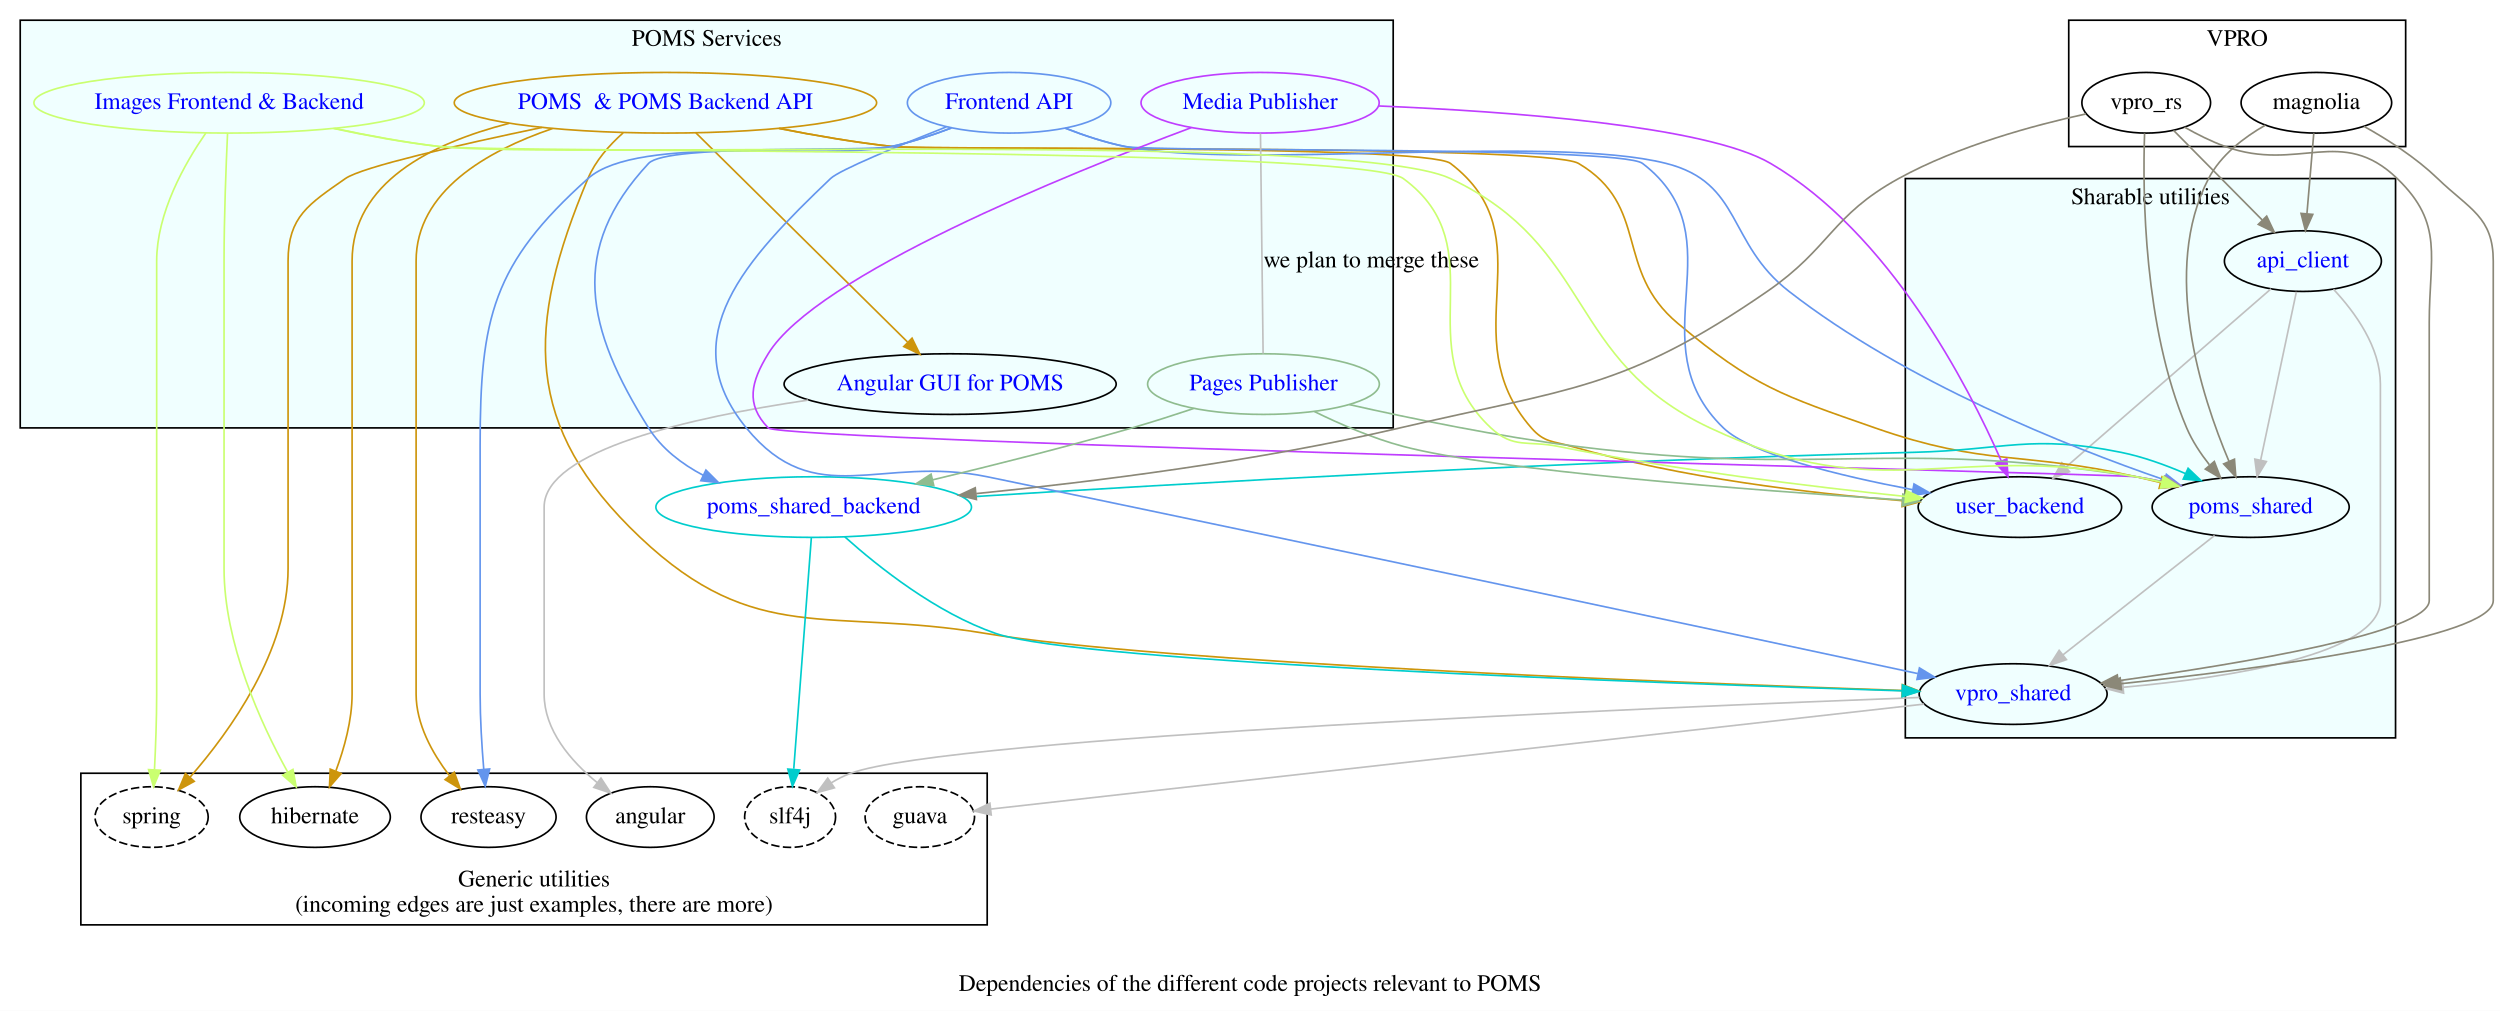
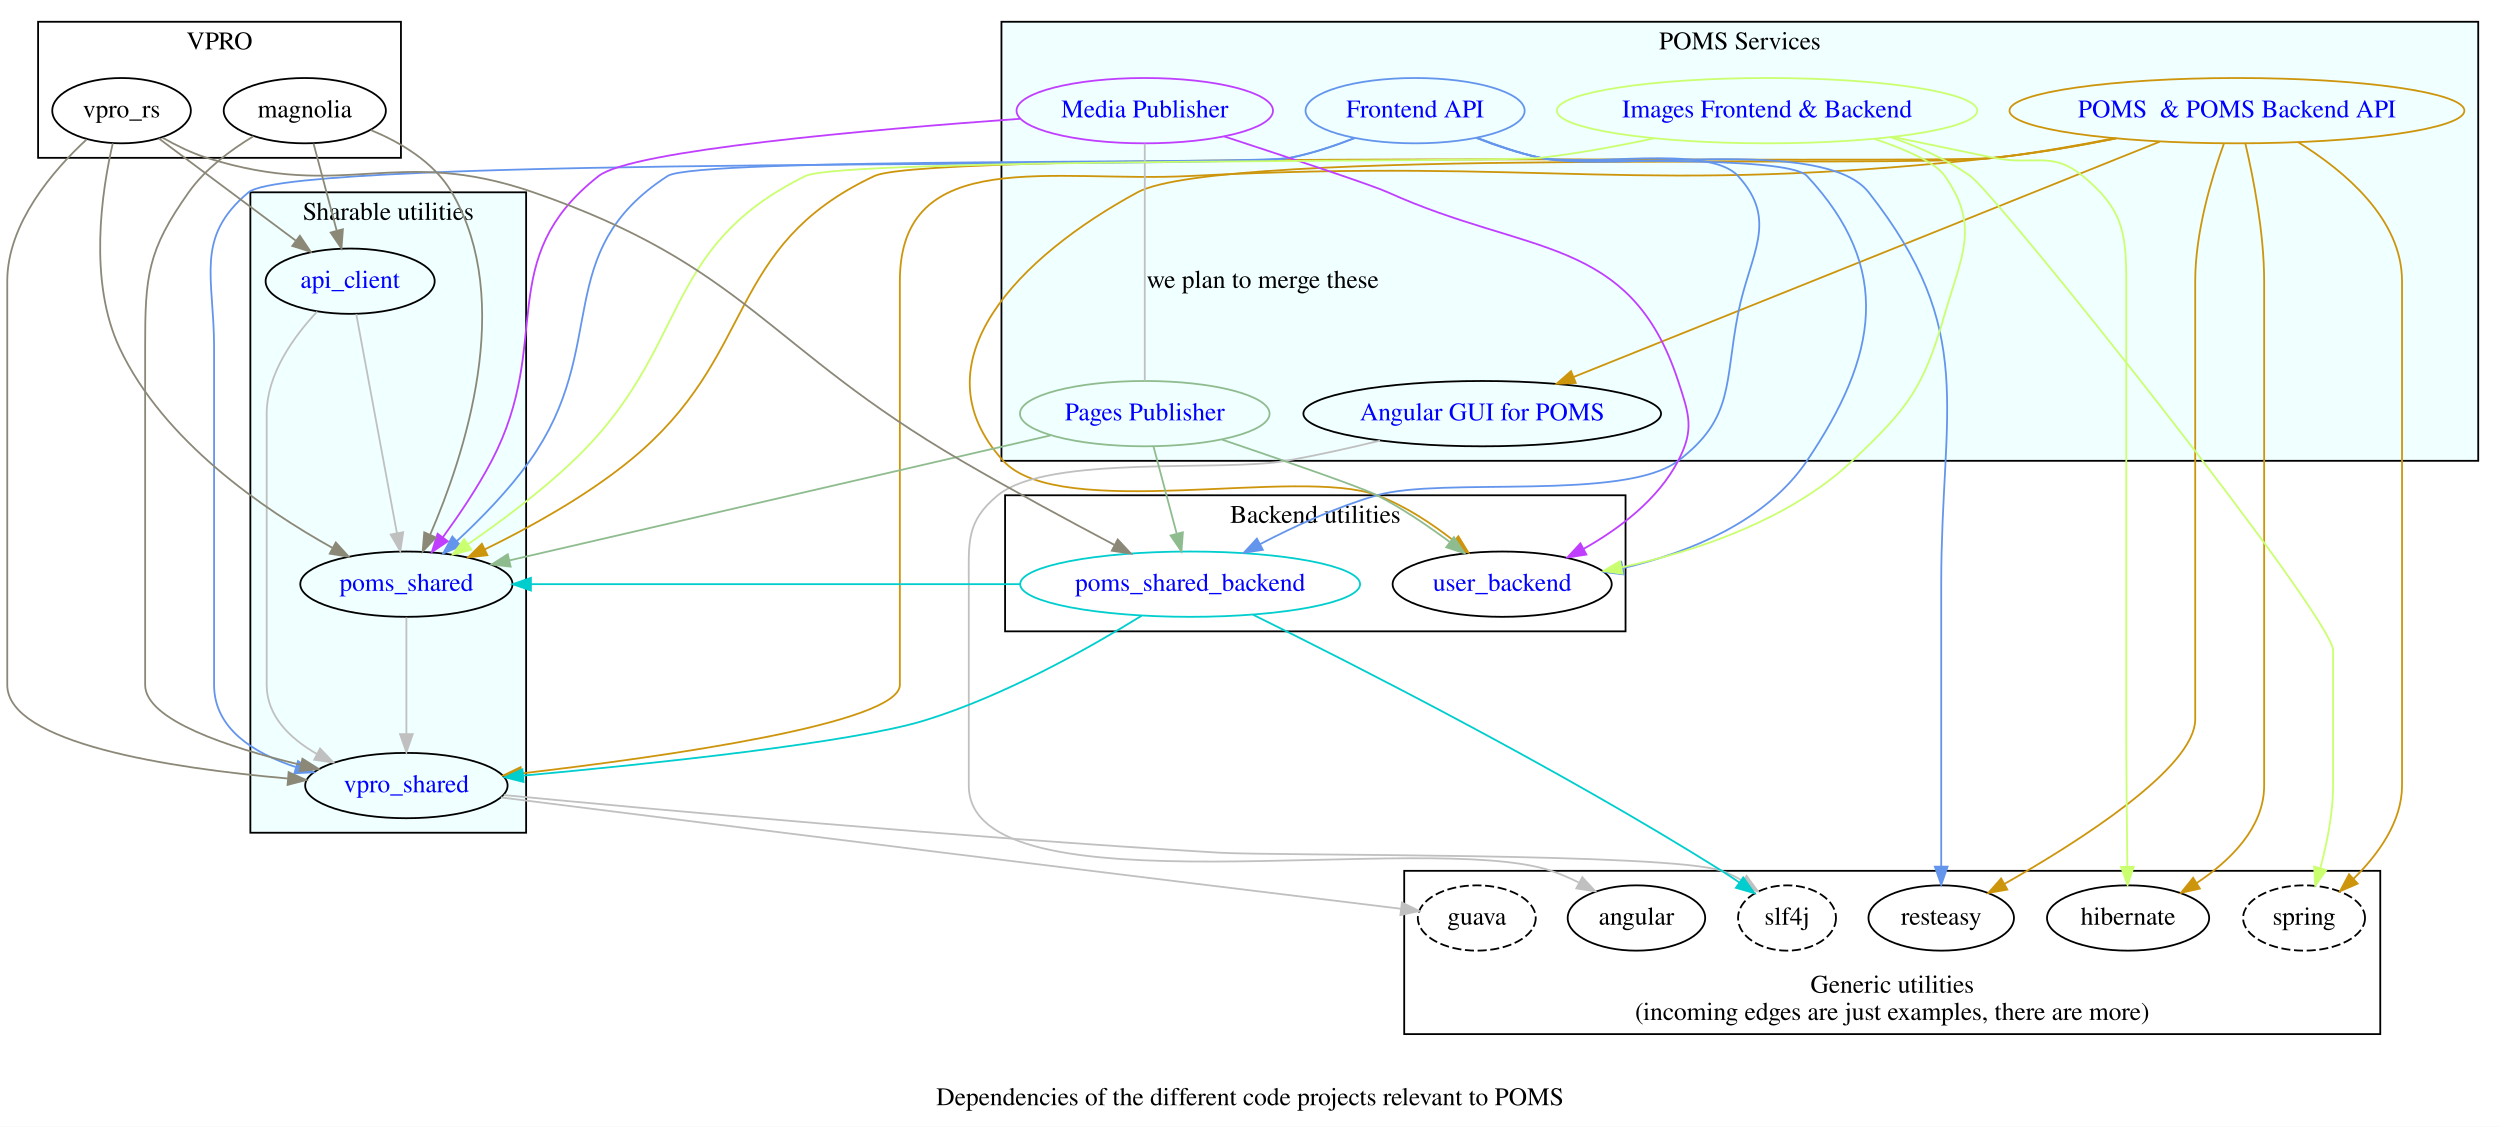
- <svg xmlns="http://www.w3.org/2000/svg" xmlns:xlink="http://www.w3.org/1999/xlink" width="1484pt" height="600pt" viewBox="0.00 0.00 1484.00 600.00">
-   <g id="graph0" class="graph" transform="scale(1 1) rotate(0) translate(4 596)">
-     <polygon fill="#ffffff" stroke="transparent" points="-4,4 -4,-596 1480,-596 1480,4 -4,4" />
-     <text text-anchor="middle" x="738" y="-7.8" font-family="Times,serif" font-size="14.00" fill="#000000">  Dependencies of the different code projects relevant to POMS</text>
+ <svg xmlns="http://www.w3.org/2000/svg" xmlns:xlink="http://www.w3.org/1999/xlink" width="1378pt" height="621pt" viewBox="0.00 0.00 1378.00 621.00">
+   <g id="graph0" class="graph" transform="scale(1 1) rotate(0) translate(4 617)">
+     <polygon fill="#ffffff" stroke="transparent" points="-4,4 -4,-617 1374,-617 1374,4 -4,4" />
+     <text text-anchor="middle" x="685" y="-7.8" font-family="Times,serif" font-size="14.00" fill="#000000">  Dependencies of the different code projects relevant to POMS</text>
    <g id="clust1" class="cluster">
-       <polygon fill="none" stroke="#000000" points="44,-47 44,-137 582,-137 582,-47 44,-47" />
-       <text text-anchor="middle" x="313" y="-69.8" font-family="Times,serif" font-size="14.00" fill="#000000">Generic utilities</text>
-       <text text-anchor="middle" x="313" y="-54.8" font-family="Times,serif" font-size="14.00" fill="#000000">(incoming edges are just examples, there are more)</text>
+       <polygon fill="none" stroke="#000000" points="770,-47 770,-137 1308,-137 1308,-47 770,-47" />
+       <text text-anchor="middle" x="1039" y="-69.8" font-family="Times,serif" font-size="14.00" fill="#000000">Generic utilities</text>
+       <text text-anchor="middle" x="1039" y="-54.8" font-family="Times,serif" font-size="14.00" fill="#000000">(incoming edges are just examples, there are more)</text>
    </g>
    <g id="clust2" class="cluster">
-       <polygon fill="none" stroke="#000000" points="1224,-509 1224,-584 1424,-584 1424,-509 1224,-509" />
-       <text text-anchor="middle" x="1324" y="-568.8" font-family="Times,serif" font-size="14.00" fill="#000000">VPRO</text>
+       <polygon fill="none" stroke="#000000" points="17,-530 17,-605 217,-605 217,-530 17,-530" />
+       <text text-anchor="middle" x="117" y="-589.8" font-family="Times,serif" font-size="14.00" fill="#000000">VPRO</text>
    </g>
    <g id="clust3" class="cluster">
-       <polygon fill="#f0ffff" stroke="#000000" points="8,-342 8,-584 823,-584 823,-342 8,-342" />
-       <text text-anchor="middle" x="415.5" y="-568.8" font-family="Times,serif" font-size="14.00" fill="#000000">POMS Services</text>
+       <polygon fill="#f0ffff" stroke="#000000" points="548,-363 548,-605 1362,-605 1362,-363 548,-363" />
+       <text text-anchor="middle" x="955" y="-589.8" font-family="Times,serif" font-size="14.00" fill="#000000">POMS Services</text>
    </g>
    <g id="clust4" class="cluster">
-       <polygon fill="#f0ffff" stroke="#000000" points="1127,-158 1127,-490 1418,-490 1418,-158 1127,-158" />
-       <text text-anchor="middle" x="1272.5" y="-474.8" font-family="Times,serif" font-size="14.00" fill="#000000">Sharable utilities</text>
+       <polygon fill="none" stroke="#000000" points="550,-269 550,-344 892,-344 892,-269 550,-269" />
+       <text text-anchor="middle" x="721" y="-328.8" font-family="Times,serif" font-size="14.00" fill="#000000">Backend utilities</text>
+     </g>
+     <g id="clust5" class="cluster">
+       <polygon fill="#f0ffff" stroke="#000000" points="134,-158 134,-511 286,-511 286,-158 134,-158" />
+       <text text-anchor="middle" x="210" y="-495.8" font-family="Times,serif" font-size="14.00" fill="#000000">Sharable utilities</text>
    </g>
    <g id="node1" class="node">
      <g id="a_node1">
        <a xlink:href="https://github.com/vpro/vpro-shared" xlink:title="vpro_shared">
-           <ellipse fill="none" stroke="#000000" cx="1191" cy="-184" rx="55.79" ry="18" />
-           <text text-anchor="middle" x="1191" y="-180.3" font-family="Times,serif" font-size="14.00" fill="#0000ff">vpro_shared</text>
+           <ellipse fill="none" stroke="#000000" cx="220" cy="-184" rx="55.79" ry="18" />
+           <text text-anchor="middle" x="220" y="-180.3" font-family="Times,serif" font-size="14.00" fill="#0000ff">vpro_shared</text>
        </a>
      </g>
    </g>
    <g id="node12" class="node">
-       <ellipse fill="none" stroke="#000000" stroke-dasharray="5,2" cx="465" cy="-111" rx="27" ry="18" />
-       <text text-anchor="middle" x="465" y="-107.3" font-family="Times,serif" font-size="14.00" fill="#000000">slf4j</text>
+       <ellipse fill="none" stroke="#000000" stroke-dasharray="5,2" cx="981" cy="-111" rx="27" ry="18" />
+       <text text-anchor="middle" x="981" y="-107.3" font-family="Times,serif" font-size="14.00" fill="#000000">slf4j</text>
    </g>
    <g id="edge1" class="edge">
-       <path fill="none" stroke="#c0c0c0" d="M1135.458,-181.975C982.058,-176.134 559.967,-158.308 501,-137 497.003,-135.556 493.058,-133.528 489.328,-131.235" />
-       <polygon fill="#c0c0c0" stroke="#c0c0c0" points="491.311,-128.35 481.092,-125.552 487.336,-134.112 491.311,-128.35" />
+       <path fill="none" stroke="#c0c0c0" d="M273.732,-178.753C357.763,-170.73 525.433,-155.456 668,-147 698.744,-145.177 915.872,-147.003 945,-137 949.019,-135.62 952.977,-133.628 956.713,-131.353" />
+       <polygon fill="#c0c0c0" stroke="#c0c0c0" points="958.7,-134.235 964.954,-125.682 954.732,-128.468 958.7,-134.235" />
    </g>
    <g id="node13" class="node">
-       <ellipse fill="none" stroke="#000000" stroke-dasharray="5,2" cx="542" cy="-111" rx="32.494" ry="18" />
-       <text text-anchor="middle" x="542" y="-107.3" font-family="Times,serif" font-size="14.00" fill="#000000">guava</text>
+       <ellipse fill="none" stroke="#000000" stroke-dasharray="5,2" cx="810" cy="-111" rx="32.494" ry="18" />
+       <text text-anchor="middle" x="810" y="-107.3" font-family="Times,serif" font-size="14.00" fill="#000000">guava</text>
    </g>
    <g id="edge2" class="edge">
-       <path fill="none" stroke="#c0c0c0" d="M1138.165,-178.057C1012.571,-163.93 698.166,-128.566 584.144,-115.74" />
-       <polygon fill="#c0c0c0" stroke="#c0c0c0" points="584.391,-112.246 574.063,-114.606 583.609,-119.202 584.391,-112.246" />
+       <path fill="none" stroke="#c0c0c0" d="M272.128,-177.444C331.252,-170.017 430.553,-157.572 516,-147 605.841,-135.884 711.149,-123.033 768.168,-116.089" />
+       <polygon fill="#c0c0c0" stroke="#c0c0c0" points="768.734,-119.546 778.237,-114.863 767.888,-112.597 768.734,-119.546" />
    </g>
    <g id="node2" class="node">
      <g id="a_node2">
        <a xlink:href="https://github.com/npo-poms/poms-shared" xlink:title="poms_shared">
-           <ellipse fill="none" stroke="#000000" cx="1332" cy="-295" rx="58.49" ry="18" />
-           <text text-anchor="middle" x="1332" y="-291.3" font-family="Times,serif" font-size="14.00" fill="#0000ff">poms_shared</text>
+           <ellipse fill="none" stroke="#000000" cx="220" cy="-295" rx="58.49" ry="18" />
+           <text text-anchor="middle" x="220" y="-291.3" font-family="Times,serif" font-size="14.00" fill="#0000ff">poms_shared</text>
        </a>
      </g>
    </g>
    <g id="edge3" class="edge">
-       <path fill="none" stroke="#c0c0c0" d="M1310.585,-278.142C1286.568,-259.234 1247.463,-228.45 1220.548,-207.261" />
-       <polygon fill="#c0c0c0" stroke="#c0c0c0" points="1222.639,-204.453 1212.616,-201.017 1218.309,-209.953 1222.639,-204.453" />
+       <path fill="none" stroke="#c0c0c0" d="M220,-276.671C220,-259.237 220,-232.748 220,-212.549" />
+       <polygon fill="#c0c0c0" stroke="#c0c0c0" points="223.5,-212.357 220,-202.357 216.5,-212.357 223.5,-212.357" />
    </g>
    <g id="node3" class="node">
      <g id="a_node3">
        <a xlink:href="https://github.com/npo-poms/api-clients" xlink:title="api_client">
-           <ellipse fill="none" stroke="#000000" cx="1363" cy="-441" rx="46.593" ry="18" />
-           <text text-anchor="middle" x="1363" y="-437.3" font-family="Times,serif" font-size="14.00" fill="#0000ff">api_client</text>
+           <ellipse fill="none" stroke="#000000" cx="189" cy="-462" rx="46.593" ry="18" />
+           <text text-anchor="middle" x="189" y="-458.3" font-family="Times,serif" font-size="14.00" fill="#0000ff">api_client</text>
        </a>
      </g>
    </g>
    <g id="edge18" class="edge">
-       <path fill="none" stroke="#c0c0c0" d="M1381.18,-424.262C1394.038,-410.539 1409,-389.871 1409,-368 1409,-368 1409,-368 1409,-239.5 1409,-207.665 1320.59,-193.869 1256.374,-188.047" />
-       <polygon fill="#c0c0c0" stroke="#c0c0c0" points="1256.556,-184.55 1246.292,-187.179 1255.956,-191.524 1256.556,-184.55" />
+       <path fill="none" stroke="#c0c0c0" d="M170.82,-445.262C157.962,-431.539 143,-410.871 143,-389 143,-389 143,-389 143,-239.5 143,-222.419 155.624,-210.071 170.649,-201.424" />
+       <polygon fill="#c0c0c0" stroke="#c0c0c0" points="172.416,-204.451 179.696,-196.752 169.205,-198.231 172.416,-204.451" />
    </g>
    <g id="edge19" class="edge">
-       <path fill="none" stroke="#c0c0c0" d="M1359.137,-422.804C1353.817,-397.751 1344.188,-352.401 1337.947,-323.007" />
-       <polygon fill="#c0c0c0" stroke="#c0c0c0" points="1341.315,-322.021 1335.815,-312.966 1334.468,-323.475 1341.315,-322.021" />
+       <path fill="none" stroke="#c0c0c0" d="M192.377,-443.81C197.781,-414.698 208.412,-357.426 214.794,-323.046" />
+       <polygon fill="#c0c0c0" stroke="#c0c0c0" points="218.244,-323.638 216.628,-313.167 211.361,-322.361 218.244,-323.638" />
+     </g>
+     <g id="node4" class="node">
+       <g id="a_node4">
+         <a xlink:href="https://subversion.vpro.nl/viewvc/nl/vpro/media" xlink:title="POMS  &amp; POMS Backend API">
+           <ellipse fill="none" stroke="#cd950c" cx="1229" cy="-556" rx="125.378" ry="18" />
+           <text text-anchor="middle" x="1229" y="-552.3" font-family="Times,serif" font-size="14.00" fill="#0000ff">POMS  &amp; POMS Backend API</text>
+         </a>
+       </g>
+     </g>
+     <g id="edge31" class="edge">
+       <path fill="none" stroke="#cd950c" d="M1162.198,-540.735C1140.843,-536.476 1117.03,-532.369 1095,-530 899.19,-508.946 848.683,-530.044 652,-520 576.459,-516.142 492,-537.639 492,-462 492,-462 492,-462 492,-239.5 492,-218.326 363.826,-200.069 283.451,-190.702" />
+       <polygon fill="#cd950c" stroke="#cd950c" points="283.748,-187.213 273.414,-189.549 282.949,-194.168 283.748,-187.213" />
+     </g>
+     <g id="edge32" class="edge">
+       <path fill="none" stroke="#cd950c" d="M1162.549,-540.718C1141.108,-536.43 1117.156,-532.311 1095,-530 1060.903,-526.443 509.04,-534.553 478,-520 394.676,-480.935 414.395,-421.067 343,-363 318.745,-343.273 287.957,-326.258 263.252,-314.183" />
+       <polygon fill="#cd950c" stroke="#cd950c" points="264.638,-310.966 254.107,-309.801 261.613,-317.279 264.638,-310.966" />
+     </g>
+     <g id="node5" class="node">
+       <g id="a_node5">
+         <a xlink:href="https://subversion.vpro.nl/viewvc/nl/vpro/media-gui" xlink:title="Angular GUI for POMS">
+           <ellipse fill="none" stroke="#000000" cx="813" cy="-389" rx="98.583" ry="18" />
+           <text text-anchor="middle" x="813" y="-385.3" font-family="Times,serif" font-size="14.00" fill="#0000ff">Angular GUI for POMS</text>
+         </a>
+       </g>
+     </g>
+     <g id="edge33" class="edge">
+       <path fill="none" stroke="#cd950c" d="M1186.436,-538.913C1109.149,-507.887 946.107,-442.435 863.399,-409.233" />
+       <polygon fill="#cd950c" stroke="#cd950c" points="864.548,-405.922 853.964,-405.445 861.94,-412.418 864.548,-405.922" />
    </g>
    <g id="node10" class="node">
      <g id="a_node10">
        <a xlink:href="https://subversion.vpro.nl/repo/nl/vpro/user" xlink:title="user_backend">
-           <ellipse fill="none" stroke="#000000" cx="1195" cy="-295" rx="60.389" ry="18" />
-           <text text-anchor="middle" x="1195" y="-291.3" font-family="Times,serif" font-size="14.00" fill="#0000ff">user_backend</text>
-         </a>
-       </g>
-     </g>
-     <g id="edge20" class="edge">
-       <path fill="none" stroke="#c0c0c0" d="M1344.055,-424.536C1314.343,-398.714 1256.651,-348.577 1222.41,-318.82" />
-       <polygon fill="#c0c0c0" stroke="#c0c0c0" points="1224.497,-315.998 1214.653,-312.08 1219.906,-321.281 1224.497,-315.998" />
-     </g>
-     <g id="node4" class="node">
-       <g id="a_node4">
-         <a xlink:href="https://subversion.vpro.nl/viewvc/nl/vpro/media" xlink:title="POMS  &amp; POMS Backend API">
-           <ellipse fill="none" stroke="#cd950c" cx="391" cy="-535" rx="125.378" ry="18" />
-           <text text-anchor="middle" x="391" y="-531.3" font-family="Times,serif" font-size="14.00" fill="#0000ff">POMS  &amp; POMS Backend API</text>
-         </a>
-       </g>
-     </g>
-     <g id="edge32" class="edge">
-       <path fill="none" stroke="#cd950c" d="M365.886,-517.142C357.619,-509.781 349.419,-500.504 345,-490 307.906,-401.82 306.516,-342.753 376,-277 444.688,-212 487.718,-235.54 581,-220 684.008,-202.84 989.34,-190.782 1124.891,-186.128" />
-       <polygon fill="#cd950c" stroke="#cd950c" points="1125.258,-189.618 1135.133,-185.779 1125.02,-182.622 1125.258,-189.618" />
-     </g>
-     <g id="edge33" class="edge">
-       <path fill="none" stroke="#cd950c" d="M458.308,-519.764C479.823,-515.506 503.812,-511.392 526,-509 548.488,-506.575 913.546,-510.537 933,-499 975.75,-473.648 953.823,-435.825 992,-404 1037.204,-366.318 1053.443,-361.411 1109,-342 1175.162,-318.884 1195.634,-328.422 1264,-313 1268.668,-311.947 1273.501,-310.795 1278.338,-309.598" />
-       <polygon fill="#cd950c" stroke="#cd950c" points="1279.386,-312.943 1288.222,-307.097 1277.669,-306.157 1279.386,-312.943" />
-     </g>
-     <g id="node5" class="node">
-       <g id="a_node5">
-         <a xlink:href="https://subversion.vpro.nl/viewvc/nl/vpro/media-gui" xlink:title="Angular GUI for POMS">
-           <ellipse fill="none" stroke="#000000" cx="560" cy="-368" rx="98.583" ry="18" />
-           <text text-anchor="middle" x="560" y="-364.3" font-family="Times,serif" font-size="14.00" fill="#0000ff">Angular GUI for POMS</text>
+           <ellipse fill="none" stroke="#000000" cx="824" cy="-295" rx="60.389" ry="18" />
+           <text text-anchor="middle" x="824" y="-291.3" font-family="Times,serif" font-size="14.00" fill="#0000ff">user_backend</text>
        </a>
      </g>
    </g>
    <g id="edge34" class="edge">
-       <path fill="none" stroke="#cd950c" d="M409.086,-517.128C439.327,-487.245 500.224,-427.068 534.7,-393.001" />
-       <polygon fill="#cd950c" stroke="#cd950c" points="537.391,-395.262 542.044,-385.743 532.471,-390.283 537.391,-395.262" />
+       <path fill="none" stroke="#cd950c" d="M1161.142,-540.765C1140.052,-536.589 1116.656,-532.522 1095,-530 1042.866,-523.928 669.154,-535.993 623,-511 558.331,-475.981 499.444,-417.337 549,-363 579.978,-329.033 711.89,-359.968 755,-344 770.336,-338.319 785.381,-328.315 797.488,-318.82" />
+       <polygon fill="#cd950c" stroke="#cd950c" points="799.835,-321.423 805.369,-312.388 795.408,-316 799.835,-321.423" />
+     </g>
+     <g id="node14" class="node">
+       <ellipse fill="none" stroke="#000000" stroke-dasharray="5,2" cx="1266" cy="-111" rx="33.595" ry="18" />
+       <text text-anchor="middle" x="1266" y="-107.3" font-family="Times,serif" font-size="14.00" fill="#000000">spring</text>
    </g>
    <g id="edge35" class="edge">
-       <path fill="none" stroke="#cd950c" d="M458.662,-519.771C480.088,-515.541 503.937,-511.442 526,-509 544.286,-506.976 842.378,-510.165 857,-499 914.992,-454.717 856.949,-396.911 905,-342 912.727,-333.17 917.73,-334.267 929,-331 993.966,-312.168 1070.772,-303.118 1125.108,-298.811" />
-       <polygon fill="#cd950c" stroke="#cd950c" points="1125.618,-302.283 1135.325,-298.036 1125.089,-295.303 1125.618,-302.283" />
-     </g>
-     <g id="node14" class="node">
-       <ellipse fill="none" stroke="#000000" stroke-dasharray="5,2" cx="86" cy="-111" rx="33.595" ry="18" />
-       <text text-anchor="middle" x="86" y="-107.3" font-family="Times,serif" font-size="14.00" fill="#000000">spring</text>
+       <path fill="none" stroke="#cd950c" d="M1262.885,-538.522C1288.758,-522.487 1320,-496.071 1320,-462 1320,-462 1320,-462 1320,-184 1320,-163.915 1306.625,-145.741 1293.188,-132.55" />
+       <polygon fill="#cd950c" stroke="#cd950c" points="1295.53,-129.949 1285.801,-125.754 1290.791,-135.101 1295.53,-129.949" />
+     </g>
+     <g id="node15" class="node">
+       <ellipse fill="none" stroke="#000000" cx="1066" cy="-111" rx="40.094" ry="18" />
+       <text text-anchor="middle" x="1066" y="-107.3" font-family="Times,serif" font-size="14.00" fill="#000000">resteasy</text>
    </g>
    <g id="edge36" class="edge">
-       <path fill="none" stroke="#cd950c" d="M317.645,-520.341C268.437,-510.045 210.871,-496.921 201,-490 179.296,-474.783 167,-467.507 167,-441 167,-441 167,-441 167,-258.5 167,-209.84 132.712,-162.061 108.753,-134.614" />
-       <polygon fill="#cd950c" stroke="#cd950c" points="111.289,-132.2 102.003,-127.099 106.082,-136.878 111.289,-132.2" />
-     </g>
-     <g id="node15" class="node">
-       <ellipse fill="none" stroke="#000000" cx="286" cy="-111" rx="40.094" ry="18" />
-       <text text-anchor="middle" x="286" y="-107.3" font-family="Times,serif" font-size="14.00" fill="#000000">resteasy</text>
+       <path fill="none" stroke="#cd950c" d="M1221.849,-537.948C1215.097,-519.255 1206,-489.049 1206,-462 1206,-462 1206,-462 1206,-220.5 1206,-193.837 1142.198,-153.271 1100.737,-129.724" />
+       <polygon fill="#cd950c" stroke="#cd950c" points="1102.439,-126.666 1092.005,-124.828 1099.015,-132.772 1102.439,-126.666" />
+     </g>
+     <g id="node16" class="node">
+       <ellipse fill="none" stroke="#000000" cx="1169" cy="-111" rx="44.693" ry="18" />
+       <text text-anchor="middle" x="1169" y="-107.3" font-family="Times,serif" font-size="14.00" fill="#000000">hibernate</text>
    </g>
    <g id="edge37" class="edge">
-       <path fill="none" stroke="#cd950c" d="M323.928,-519.688C284.769,-506.339 243,-482.397 243,-441 243,-441 243,-441 243,-184 243,-166.263 252.541,-149.039 262.634,-135.779" />
-       <polygon fill="#cd950c" stroke="#cd950c" points="265.639,-137.633 269.252,-127.673 260.217,-133.206 265.639,-137.633" />
-     </g>
-     <g id="node16" class="node">
-       <ellipse fill="none" stroke="#000000" cx="183" cy="-111" rx="44.693" ry="18" />
-       <text text-anchor="middle" x="183" y="-107.3" font-family="Times,serif" font-size="14.00" fill="#000000">hibernate</text>
+       <path fill="none" stroke="#cd950c" d="M1233.664,-537.765C1238.067,-518.926 1244,-488.607 1244,-462 1244,-462 1244,-462 1244,-184 1244,-160.837 1225.403,-142.641 1206.73,-130.209" />
+       <polygon fill="#cd950c" stroke="#cd950c" points="1208.551,-127.22 1198.212,-124.906 1204.851,-133.162 1208.551,-127.22" />
+     </g>
+     <g id="node17" class="node">
+       <ellipse fill="none" stroke="#000000" cx="898" cy="-111" rx="37.894" ry="18" />
+       <text text-anchor="middle" x="898" y="-107.3" font-family="Times,serif" font-size="14.00" fill="#000000">angular</text>
    </g>
    <g id="edge38" class="edge">
-       <path fill="none" stroke="#cd950c" d="M298.272,-522.804C251.682,-510.904 205,-487.402 205,-441 205,-441 205,-441 205,-184 205,-168.494 200.394,-151.894 195.397,-138.448" />
-       <polygon fill="#cd950c" stroke="#cd950c" points="198.524,-136.842 191.569,-128.85 192.022,-139.435 198.524,-136.842" />
-     </g>
-     <g id="node17" class="node">
-       <ellipse fill="none" stroke="#000000" cx="382" cy="-111" rx="37.894" ry="18" />
-       <text text-anchor="middle" x="382" y="-107.3" font-family="Times,serif" font-size="14.00" fill="#000000">angular</text>
-     </g>
-     <g id="edge39" class="edge">
-       <path fill="none" stroke="#c0c0c0" d="M475.71,-358.5C406.212,-348.242 319,-328.663 319,-295 319,-295 319,-295 319,-184 319,-162.616 334.685,-144.398 350.402,-131.509" />
-       <polygon fill="#c0c0c0" stroke="#c0c0c0" points="352.736,-134.13 358.541,-125.267 348.476,-128.576 352.736,-134.13" />
+       <path fill="none" stroke="#c0c0c0" d="M756.652,-374.113C740.095,-370.099 721.894,-366.032 705,-363 669.975,-356.714 573.511,-366.57 546,-344 528.288,-329.469 530,-317.909 530,-295 530,-295 530,-295 530,-184 530,-111.906 782.688,-160.043 851,-137 856.061,-135.293 861.211,-133.048 866.155,-130.591" />
+       <polygon fill="#c0c0c0" stroke="#c0c0c0" points="868.161,-133.488 875.335,-125.692 864.865,-127.313 868.161,-133.488" />
    </g>
    <g id="node6" class="node">
      <g id="a_node6">
        <a xlink:href="https://subversion.vpro.nl/viewvc/nl/publiekeomroep/poms-shared-backend/" xlink:title="poms_shared_backend">
-           <ellipse fill="none" stroke="#00cdcd" cx="479" cy="-295" rx="93.683" ry="18" />
-           <text text-anchor="middle" x="479" y="-291.3" font-family="Times,serif" font-size="14.00" fill="#0000ff">poms_shared_backend</text>
+           <ellipse fill="none" stroke="#00cdcd" cx="652" cy="-295" rx="93.683" ry="18" />
+           <text text-anchor="middle" x="652" y="-291.3" font-family="Times,serif" font-size="14.00" fill="#0000ff">poms_shared_backend</text>
        </a>
      </g>
    </g>
    <g id="edge4" class="edge">
-       <path fill="none" stroke="#00cdcd" d="M497.482,-277.317C517.668,-259.25 551.838,-232.172 587,-220 636.743,-202.78 978.866,-190.456 1125.027,-185.918" />
-       <polygon fill="#00cdcd" stroke="#00cdcd" points="1125.318,-189.411 1135.205,-185.605 1125.102,-182.414 1125.318,-189.411" />
+       <path fill="none" stroke="#00cdcd" d="M625.241,-277.606C596.854,-260.049 550.103,-233.637 506,-220 465.955,-207.618 355.861,-196.026 284.537,-189.492" />
+       <polygon fill="#00cdcd" stroke="#00cdcd" points="284.583,-185.982 274.308,-188.565 283.951,-192.953 284.583,-185.982" />
    </g>
    <g id="edge5" class="edge">
-       <path fill="none" stroke="#00cdcd" d="M567.669,-300.814C693.218,-308.726 930.018,-322.477 1132,-327.5 1186.65,-328.859 1201.42,-338.344 1255,-327.5 1267.905,-324.888 1281.336,-320.044 1293.298,-314.879" />
-       <polygon fill="#00cdcd" stroke="#00cdcd" points="1294.867,-318.011 1302.539,-310.705 1291.985,-311.632 1294.867,-318.011" />
+       <path fill="none" stroke="#00cdcd" d="M558.295,-295C468.445,-295 378.595,-295 288.745,-295" />
+       <polygon fill="#00cdcd" stroke="#00cdcd" points="288.641,-291.5 278.641,-295 288.641,-298.5 288.641,-291.5" />
    </g>
    <g id="edge6" class="edge">
-       <path fill="none" stroke="#00cdcd" d="M477.606,-276.685C475.164,-244.584 470.094,-177.945 467.182,-139.682" />
-       <polygon fill="#00cdcd" stroke="#00cdcd" points="470.637,-138.947 466.388,-129.241 463.657,-139.478 470.637,-138.947" />
+       <path fill="none" stroke="#00cdcd" d="M686.659,-278.165C742.349,-250.706 854.66,-193.641 945,-137 948.192,-134.998 951.478,-132.813 954.705,-130.588" />
+       <polygon fill="#00cdcd" stroke="#00cdcd" points="956.873,-133.341 963.005,-124.701 952.824,-127.631 956.873,-133.341" />
    </g>
    <g id="node7" class="node">
      <g id="a_node7">
        <a xlink:href="https://subversion.vpro.nl/viewvc/nl/vpro/api/" xlink:title="Frontend API">
-           <ellipse fill="none" stroke="#6495ed" cx="595" cy="-535" rx="60.389" ry="18" />
-           <text text-anchor="middle" x="595" y="-531.3" font-family="Times,serif" font-size="14.00" fill="#0000ff">Frontend API</text>
+           <ellipse fill="none" stroke="#6495ed" cx="776" cy="-556" rx="60.389" ry="18" />
+           <text text-anchor="middle" x="776" y="-552.3" font-family="Times,serif" font-size="14.00" fill="#0000ff">Frontend API</text>
        </a>
      </g>
    </g>
    <g id="edge7" class="edge">
-       <path fill="none" stroke="#6495ed" d="M557.749,-520.682C529.412,-509.542 494.387,-495.142 489,-490 438.773,-442.065 395.054,-395.752 439,-342 480.046,-291.794 518.501,-326.164 582,-313 785.498,-270.814 1026.9,-219.218 1134.44,-196.151" />
-       <polygon fill="#6495ed" stroke="#6495ed" points="1135.38,-199.53 1144.423,-194.01 1133.911,-192.685 1135.38,-199.53" />
+       <path fill="none" stroke="#6495ed" d="M742.612,-540.873C731.51,-536.537 718.932,-532.351 707,-530 675.695,-523.833 157.484,-531.458 133,-511 103.128,-486.04 114,-464.427 114,-425.5 114,-425.5 114,-425.5 114,-239.5 114,-215.583 135.441,-201.953 159.038,-194.195" />
+       <polygon fill="#6495ed" stroke="#6495ed" points="160.254,-197.486 168.863,-191.311 158.282,-190.769 160.254,-197.486" />
    </g>
    <g id="edge8" class="edge">
-       <path fill="none" stroke="#6495ed" d="M628.391,-519.891C639.493,-515.556 652.071,-511.365 664,-509 734.005,-495.119 915.805,-516.476 985,-499 1030.41,-487.531 1021.007,-451.724 1058,-423 1127.192,-369.274 1222.581,-331.208 1280.628,-311.211" />
-       <polygon fill="#6495ed" stroke="#6495ed" points="1281.972,-314.452 1290.315,-307.923 1279.721,-307.823 1281.972,-314.452" />
+       <path fill="none" stroke="#6495ed" d="M742.611,-540.877C731.51,-536.541 718.931,-532.354 707,-530 688.297,-526.311 380.003,-530.36 364,-520 298.924,-477.869 332.925,-426.18 288,-363 276.515,-346.849 261.061,-331.055 247.788,-318.761" />
+       <polygon fill="#6495ed" stroke="#6495ed" points="250.031,-316.071 240.271,-311.95 245.331,-321.258 250.031,-316.071" />
    </g>
    <g id="edge9" class="edge">
-       <path fill="none" stroke="#6495ed" d="M560.693,-520.029C549.514,-515.758 536.912,-511.57 525,-509 509.322,-505.618 391.941,-510.727 381,-499 333.399,-447.979 343.828,-401.053 381,-342 388.718,-329.739 400.622,-320.604 413.507,-313.825" />
-       <polygon fill="#6495ed" stroke="#6495ed" points="415.036,-316.973 422.544,-309.497 412.013,-310.659 415.036,-316.973" />
+       <path fill="none" stroke="#6495ed" d="M810.186,-541.044C821.119,-536.827 833.397,-532.667 845,-530 868.706,-524.551 937.605,-537.968 954,-520 976.767,-495.048 960.493,-477.148 954,-444 946.527,-405.852 951.971,-386.493 921,-363 891.418,-340.561 790.694,-354.225 755,-344 732.751,-337.626 709.349,-326.859 690.484,-317.039" />
+       <polygon fill="#6495ed" stroke="#6495ed" points="692.084,-313.926 681.612,-312.317 688.795,-320.105 692.084,-313.926" />
    </g>
    <g id="edge10" class="edge">
-       <path fill="none" stroke="#6495ed" d="M628.394,-519.901C639.496,-515.566 652.073,-511.374 664,-509 680.736,-505.669 957.45,-509.372 971,-499 1028.94,-454.649 966.491,-392.664 1019,-342 1035.206,-326.364 1087.844,-313.58 1131.367,-305.313" />
-       <polygon fill="#6495ed" stroke="#6495ed" points="1132.154,-308.727 1141.35,-303.465 1130.88,-301.844 1132.154,-308.727" />
+       <path fill="none" stroke="#6495ed" d="M809.797,-541.014C820.815,-536.742 833.241,-532.557 845,-530 860.997,-526.521 980.824,-531.962 992,-520 1039.637,-469.013 1031.001,-420.861 992,-363 969.414,-329.492 927.209,-312.49 890.754,-303.866" />
+       <polygon fill="#6495ed" stroke="#6495ed" points="891.163,-300.373 880.645,-301.649 889.663,-307.21 891.163,-300.373" />
    </g>
    <g id="edge11" class="edge">
-       <path fill="none" stroke="#6495ed" d="M560.696,-520.016C549.517,-515.744 536.914,-511.559 525,-509 485.675,-500.554 374.957,-516.841 345,-490 288.419,-439.304 281,-407.47 281,-331.5 281,-331.5 281,-331.5 281,-184 281,-169.265 282.026,-152.896 283.149,-139.399" />
-       <polygon fill="#6495ed" stroke="#6495ed" points="286.65,-139.548 284.053,-129.277 279.678,-138.926 286.65,-139.548" />
+       <path fill="none" stroke="#6495ed" d="M809.788,-540.973C820.806,-536.698 833.234,-532.523 845,-530 884.545,-521.522 1001.027,-542.812 1026,-511 1086.285,-434.203 1066,-392.632 1066,-295 1066,-295 1066,-295 1066,-184 1066,-169.3 1066,-152.934 1066,-139.43" />
+       <polygon fill="#6495ed" stroke="#6495ed" points="1069.5,-139.3 1066,-129.3 1062.5,-139.3 1069.5,-139.3" />
    </g>
    <g id="node8" class="node">
      <g id="a_node8">
        <a xlink:href="https://subversion.vpro.nl/viewvc/nl/publiekeomroep/npo-publish/" xlink:title="Media Publisher">
-           <ellipse fill="none" stroke="#bf3eff" cx="744" cy="-535" rx="70.688" ry="18" />
-           <text text-anchor="middle" x="744" y="-531.3" font-family="Times,serif" font-size="14.00" fill="#0000ff">Media Publisher</text>
+           <ellipse fill="none" stroke="#bf3eff" cx="627" cy="-556" rx="70.688" ry="18" />
+           <text text-anchor="middle" x="627" y="-552.3" font-family="Times,serif" font-size="14.00" fill="#0000ff">Media Publisher</text>
        </a>
      </g>
    </g>
    <g id="edge15" class="edge">
-       <path fill="none" stroke="#bf3eff" d="M703.152,-520.241C629.736,-492.794 480.459,-432.472 452,-386 441.787,-369.323 438.421,-356.072 452,-342 459.836,-333.879 1252.837,-314.656 1264,-313 1269.361,-312.205 1274.906,-311.145 1280.411,-309.935" />
-       <polygon fill="#bf3eff" stroke="#bf3eff" points="1281.297,-313.322 1290.227,-307.622 1279.691,-306.509 1281.297,-313.322" />
+       <path fill="none" stroke="#bf3eff" d="M558.243,-551.532C475.074,-545.55 343.909,-534.049 326,-520 267.35,-473.992 301.562,-429.045 267,-363 259.323,-348.33 249.019,-333.071 240.016,-320.734" />
+       <polygon fill="#bf3eff" stroke="#bf3eff" points="242.817,-318.635 234.039,-312.703 237.201,-322.815 242.817,-318.635" />
    </g>
    <g id="node9" class="node">
      <g id="a_node9">
        <a xlink:href="https://subversion.vpro.nl/viewvc/nl/vpro/pages-publish/" xlink:title="Pages Publisher">
-           <ellipse fill="none" stroke="#8fbc8f" cx="746" cy="-368" rx="68.788" ry="18" />
-           <text text-anchor="middle" x="746" y="-364.3" font-family="Times,serif" font-size="14.00" fill="#0000ff">Pages Publisher</text>
+           <ellipse fill="none" stroke="#8fbc8f" cx="627" cy="-389" rx="68.788" ry="18" />
+           <text text-anchor="middle" x="627" y="-385.3" font-family="Times,serif" font-size="14.00" fill="#0000ff">Pages Publisher</text>
        </a>
      </g>
    </g>
    <g id="edge17" class="edge">
-       <path fill="none" stroke="#c0c0c0" d="M744.218,-516.81C744.603,-484.686 745.398,-418.275 745.782,-386.167" />
-       <text text-anchor="middle" x="810" y="-437.3" font-family="Times,serif" font-size="14.00" fill="#000000">we plan to merge these</text>
+       <path fill="none" stroke="#c0c0c0" d="M627,-537.81C627,-505.686 627,-439.275 627,-407.167" />
+       <text text-anchor="middle" x="692" y="-458.3" font-family="Times,serif" font-size="14.00" fill="#000000">we plan to merge these</text>
    </g>
    <g id="edge16" class="edge">
-       <path fill="none" stroke="#bf3eff" d="M814.57,-533.09C891.532,-529.887 1008.851,-521.389 1047,-499 1117.666,-457.528 1164.14,-367.574 1184.003,-322.256" />
-       <polygon fill="#bf3eff" stroke="#bf3eff" points="1187.231,-323.609 1187.945,-313.038 1180.795,-320.857 1187.231,-323.609" />
+       <path fill="none" stroke="#bf3eff" d="M670.82,-541.775C706.558,-530.092 752.479,-514.863 761,-511 838.247,-475.983 894.521,-487.574 921,-407 927.105,-388.422 930.025,-380.349 921,-363 909.888,-341.64 888.654,-325.596 868.879,-314.472" />
+       <polygon fill="#bf3eff" stroke="#bf3eff" points="870.409,-311.321 859.938,-309.706 867.116,-317.498 870.409,-311.321" />
    </g>
    <g id="edge12" class="edge">
-       <path fill="none" stroke="#8fbc8f" d="M796.997,-355.82C834.193,-347.435 885.94,-336.8 932,-331 1078.614,-312.538 1118.033,-336.027 1264,-313 1269.146,-312.188 1274.464,-311.147 1279.756,-309.976" />
-       <polygon fill="#8fbc8f" stroke="#8fbc8f" points="1280.919,-313.297 1289.845,-307.589 1279.308,-306.485 1280.919,-313.297" />
+       <path fill="none" stroke="#8fbc8f" d="M575.04,-376.999C498.487,-359.319 355.928,-326.394 276.733,-308.103" />
+       <polygon fill="#8fbc8f" stroke="#8fbc8f" points="277.46,-304.679 266.929,-305.839 275.885,-311.499 277.46,-304.679" />
    </g>
    <g id="edge13" class="edge">
-       <path fill="none" stroke="#8fbc8f" d="M704.494,-353.497C692.754,-349.577 679.925,-345.465 668,-342 629.12,-330.704 585.262,-319.693 549.589,-311.171" />
-       <polygon fill="#8fbc8f" stroke="#8fbc8f" points="550.293,-307.741 539.755,-308.835 548.676,-314.552 550.293,-307.741" />
+       <path fill="none" stroke="#8fbc8f" d="M631.82,-370.876C635.417,-357.352 640.399,-338.619 644.513,-323.151" />
+       <polygon fill="#8fbc8f" stroke="#8fbc8f" points="648.007,-323.632 647.194,-313.068 641.242,-321.833 648.007,-323.632" />
    </g>
    <g id="edge14" class="edge">
-       <path fill="none" stroke="#8fbc8f" d="M776.276,-351.678C791.64,-344.135 810.851,-335.803 829,-331 883.159,-316.668 1035.051,-305.069 1125.236,-299.19" />
-       <polygon fill="#8fbc8f" stroke="#8fbc8f" points="1125.625,-302.672 1135.379,-298.536 1125.174,-295.687 1125.625,-302.672" />
+       <path fill="none" stroke="#8fbc8f" d="M669.613,-374.677C703.703,-363.109 747.077,-348.102 755,-344 768.859,-336.824 783.096,-327.167 795.011,-318.324" />
+       <polygon fill="#8fbc8f" stroke="#8fbc8f" points="797.392,-320.911 803.239,-312.075 793.158,-315.336 797.392,-320.911" />
    </g>
    <g id="node11" class="node">
      <g id="a_node11">
        <a xlink:href="https://subversion.vpro.nl/viewvc/nl/vpro/images/" xlink:title="Images Frontend &amp; Backend">
-           <ellipse fill="none" stroke="#caff70" cx="132" cy="-535" rx="115.88" ry="18" />
-           <text text-anchor="middle" x="132" y="-531.3" font-family="Times,serif" font-size="14.00" fill="#0000ff">Images Frontend &amp; Backend</text>
-         </a>
-       </g>
+           <ellipse fill="none" stroke="#caff70" cx="970" cy="-556" rx="115.88" ry="18" />
+           <text text-anchor="middle" x="970" y="-552.3" font-family="Times,serif" font-size="14.00" fill="#0000ff">Images Frontend &amp; Backend</text>
+         </a>
+       </g>
+     </g>
+     <g id="edge20" class="edge">
+       <path fill="none" stroke="#caff70" d="M907.73,-540.743C887.812,-536.484 865.588,-532.376 845,-530 822.641,-527.42 460.21,-529.906 440,-520 359.16,-480.375 377.154,-425.131 312,-363 294.212,-346.038 272.124,-329.585 254.049,-317.112" />
+       <polygon fill="#caff70" stroke="#caff70" points="255.772,-314.052 245.535,-311.324 251.837,-319.841 255.772,-314.052" />
    </g>
    <g id="edge21" class="edge">
-       <path fill="none" stroke="#caff70" d="M193.942,-519.742C213.942,-515.455 236.295,-511.33 257,-509 323.282,-501.54 796.701,-518.513 857,-490 942.817,-449.42 925.107,-382.419 1011,-342 1113.409,-293.809 1152.781,-333.98 1264,-313 1268.973,-312.062 1274.117,-310.956 1279.248,-309.761" />
-       <polygon fill="#caff70" stroke="#caff70" points="1280.16,-313.141 1289.047,-307.374 1278.503,-306.34 1280.16,-313.141" />
+       <path fill="none" stroke="#caff70" d="M1029.043,-540.467C1046.725,-534.55 1062.813,-527.432 1068,-520 1087.333,-492.302 1077.366,-476.453 1068,-444 1056.204,-403.127 1047.957,-392.18 1017,-363 982.251,-330.246 930.784,-313.14 889.735,-304.281" />
+       <polygon fill="#caff70" stroke="#caff70" points="890.307,-300.826 879.809,-302.254 888.907,-307.684 890.307,-300.826" />
    </g>
    <g id="edge22" class="edge">
-       <path fill="none" stroke="#caff70" d="M194.602,-519.781C214.439,-515.552 236.532,-511.45 257,-509 288.57,-505.221 803.366,-508.811 829,-490 885.209,-448.753 830.017,-389.556 881,-342 894.483,-329.423 902.928,-334.654 921,-331 990.616,-316.924 1071.342,-307.089 1127.051,-301.298" />
-       <polygon fill="#caff70" stroke="#caff70" points="1127.562,-304.764 1137.153,-300.263 1126.848,-297.8 1127.562,-304.764" />
+       <path fill="none" stroke="#caff70" d="M1037.971,-541.41C1053.302,-536.202 1068.899,-529.243 1082,-520 1096.945,-509.456 1282,-276.79 1282,-258.5 1282,-258.5 1282,-258.5 1282,-184 1282,-168.698 1278.604,-152.002 1274.941,-138.444" />
+       <polygon fill="#caff70" stroke="#caff70" points="1278.282,-137.395 1272.14,-128.762 1271.558,-139.341 1278.282,-137.395" />
    </g>
    <g id="edge23" class="edge">
-       <path fill="none" stroke="#caff70" d="M118.158,-517.03C105.588,-498.885 89,-469.534 89,-441 89,-441 89,-441 89,-184 89,-169.187 88.376,-152.698 87.697,-139.144" />
-       <polygon fill="#caff70" stroke="#caff70" points="91.183,-138.789 87.151,-128.992 84.193,-139.165 91.183,-138.789" />
+       <path fill="none" stroke="#caff70" d="M1039.414,-541.514C1057.506,-537.751 1076.981,-533.713 1095,-530 1116.769,-525.515 1126.856,-534.146 1144,-520 1165.518,-502.245 1168,-489.897 1168,-462 1168,-462 1168,-462 1168,-220.5 1168,-192.889 1168.322,-161.364 1168.6,-139.252" />
+       <polygon fill="#caff70" stroke="#caff70" points="1172.101,-139.257 1168.732,-129.212 1165.101,-139.165 1172.101,-139.257" />
+     </g>
+     <g id="node18" class="node">
+       <ellipse fill="none" stroke="#000000" cx="164" cy="-556" rx="44.693" ry="18" />
+       <text text-anchor="middle" x="164" y="-552.3" font-family="Times,serif" font-size="14.00" fill="#000000">magnolia</text>
    </g>
    <g id="edge24" class="edge">
-       <path fill="none" stroke="#caff70" d="M131.084,-516.985C130.201,-498.067 129,-467.451 129,-441 129,-441 129,-441 129,-258.5 129,-214.155 150.79,-166.63 166.686,-137.859" />
-       <polygon fill="#caff70" stroke="#caff70" points="169.907,-139.275 171.811,-128.853 163.823,-135.813 169.907,-139.275" />
-     </g>
-     <g id="node18" class="node">
-       <ellipse fill="none" stroke="#000000" cx="1371" cy="-535" rx="44.693" ry="18" />
-       <text text-anchor="middle" x="1371" y="-531.3" font-family="Times,serif" font-size="14.00" fill="#000000">magnolia</text>
+       <path fill="none" stroke="#8b8878" d="M135.679,-541.885C123.095,-534.307 109.101,-523.862 100,-511 77.202,-478.782 76,-464.969 76,-425.5 76,-425.5 76,-425.5 76,-239.5 76,-220.173 121.736,-205.003 161.657,-195.442" />
+       <polygon fill="#8b8878" stroke="#8b8878" points="162.694,-198.795 171.649,-193.134 161.118,-191.975 162.694,-198.795" />
    </g>
    <g id="edge25" class="edge">
-       <path fill="none" stroke="#8b8878" d="M1399.25,-520.997C1413.388,-513.126 1430.175,-502.395 1443,-490 1461.88,-471.753 1476,-467.256 1476,-441 1476,-441 1476,-441 1476,-239.5 1476,-217.127 1338.936,-199.093 1254.912,-190.14" />
-       <polygon fill="#8b8878" stroke="#8b8878" points="1255.252,-186.657 1244.941,-189.094 1254.521,-193.619 1255.252,-186.657" />
+       <path fill="none" stroke="#8b8878" d="M200.423,-545.307C217.107,-538.383 235.292,-527.499 245,-511 280.255,-451.083 251.851,-365.595 233.132,-322.331" />
+       <polygon fill="#8b8878" stroke="#8b8878" points="236.246,-320.721 228.969,-313.021 229.856,-323.579 236.246,-320.721" />
    </g>
    <g id="edge26" class="edge">
-       <path fill="none" stroke="#8b8878" d="M1340.694,-521.7C1327.845,-514.351 1314.199,-503.862 1307,-490 1278.722,-435.549 1302.486,-361.416 1319.147,-322.092" />
-       <polygon fill="#8b8878" stroke="#8b8878" points="1322.377,-323.441 1323.193,-312.878 1315.967,-320.626 1322.377,-323.441" />
+       <path fill="none" stroke="#8b8878" d="M168.82,-537.876C172.417,-524.352 177.399,-505.619 181.513,-490.151" />
+       <polygon fill="#8b8878" stroke="#8b8878" points="185.007,-490.632 184.195,-480.068 178.242,-488.833 185.007,-490.632" />
+     </g>
+     <g id="node19" class="node">
+       <ellipse fill="none" stroke="#000000" cx="63" cy="-556" rx="38.194" ry="18" />
+       <text text-anchor="middle" x="63" y="-552.3" font-family="Times,serif" font-size="14.00" fill="#000000">vpro_rs</text>
    </g>
    <g id="edge27" class="edge">
-       <path fill="none" stroke="#8b8878" d="M1369.457,-516.876C1368.306,-503.352 1366.712,-484.619 1365.396,-469.151" />
-       <polygon fill="#8b8878" stroke="#8b8878" points="1368.873,-468.736 1364.538,-459.068 1361.898,-469.329 1368.873,-468.736" />
-     </g>
-     <g id="node19" class="node">
-       <ellipse fill="none" stroke="#000000" cx="1270" cy="-535" rx="38.194" ry="18" />
-       <text text-anchor="middle" x="1270" y="-531.3" font-family="Times,serif" font-size="14.00" fill="#000000">vpro_rs</text>
+       <path fill="none" stroke="#8b8878" d="M43.756,-540.159C25.229,-523.015 0,-493.826 0,-462 0,-462 0,-462 0,-239.5 0,-207.297 89.742,-193.59 154.592,-187.888" />
+       <polygon fill="#8b8878" stroke="#8b8878" points="155.094,-191.359 164.769,-187.041 154.513,-184.383 155.094,-191.359" />
    </g>
    <g id="edge28" class="edge">
-       <path fill="none" stroke="#8b8878" d="M1292.732,-520.501C1300.222,-516.255 1308.75,-511.962 1317,-509 1360.4,-493.416 1385.835,-522.039 1419,-490 1446.996,-462.953 1438,-443.427 1438,-404.5 1438,-404.5 1438,-404.5 1438,-239.5 1438,-220.611 1326.612,-202.062 1253.438,-191.916" />
-       <polygon fill="#8b8878" stroke="#8b8878" points="1253.764,-188.428 1243.382,-190.541 1252.816,-195.363 1253.764,-188.428" />
+       <path fill="none" stroke="#8b8878" d="M58.166,-538.006C52.115,-511.745 44.52,-462.019 62,-425 86.082,-374.001 141.067,-336.257 179.36,-314.943" />
+       <polygon fill="#8b8878" stroke="#8b8878" points="181.102,-317.98 188.223,-310.135 177.764,-311.827 181.102,-317.98" />
    </g>
    <g id="edge29" class="edge">
-       <path fill="none" stroke="#8b8878" d="M1269.024,-516.858C1267.812,-481.627 1268.448,-402.132 1294,-342 1297.289,-334.259 1302.244,-326.758 1307.499,-320.105" />
-       <polygon fill="#8b8878" stroke="#8b8878" points="1310.421,-322.071 1314.213,-312.178 1305.08,-317.547 1310.421,-322.071" />
+       <path fill="none" stroke="#8b8878" d="M83.525,-540.688C104.02,-525.398 135.741,-501.733 159.046,-484.346" />
+       <polygon fill="#8b8878" stroke="#8b8878" points="161.293,-487.037 167.215,-478.252 157.107,-481.426 161.293,-487.037" />
    </g>
    <g id="edge30" class="edge">
-       <path fill="none" stroke="#8b8878" d="M1286.199,-518.626C1300.731,-503.938 1322.256,-482.182 1338.823,-465.437" />
-       <polygon fill="#8b8878" stroke="#8b8878" points="1341.499,-467.709 1346.044,-458.139 1336.523,-462.786 1341.499,-467.709" />
-     </g>
-     <g id="edge31" class="edge">
-       <path fill="none" stroke="#8b8878" d="M1234.22,-528.377C1203.4,-521.684 1158.42,-509.505 1123,-490 1082.969,-467.955 1082.627,-448.937 1045,-423 959.898,-364.339 927.628,-365.61 827,-342 743.133,-322.323 645.828,-310.049 575.469,-303" />
-       <polygon fill="#8b8878" stroke="#8b8878" points="575.584,-299.495 565.289,-301.998 574.898,-306.461 575.584,-299.495" />
+       <path fill="none" stroke="#8b8878" d="M85.599,-541.107C93.082,-536.839 101.64,-532.634 110,-530 186.726,-505.826 213.965,-537.269 290,-511 407.021,-470.571 419.022,-425.322 526,-363 553.711,-346.856 585.493,-329.714 610.205,-316.679" />
+       <polygon fill="#8b8878" stroke="#8b8878" points="612.084,-319.646 619.307,-311.895 608.827,-313.449 612.084,-319.646" />
    </g>
  </g>
</svg>
